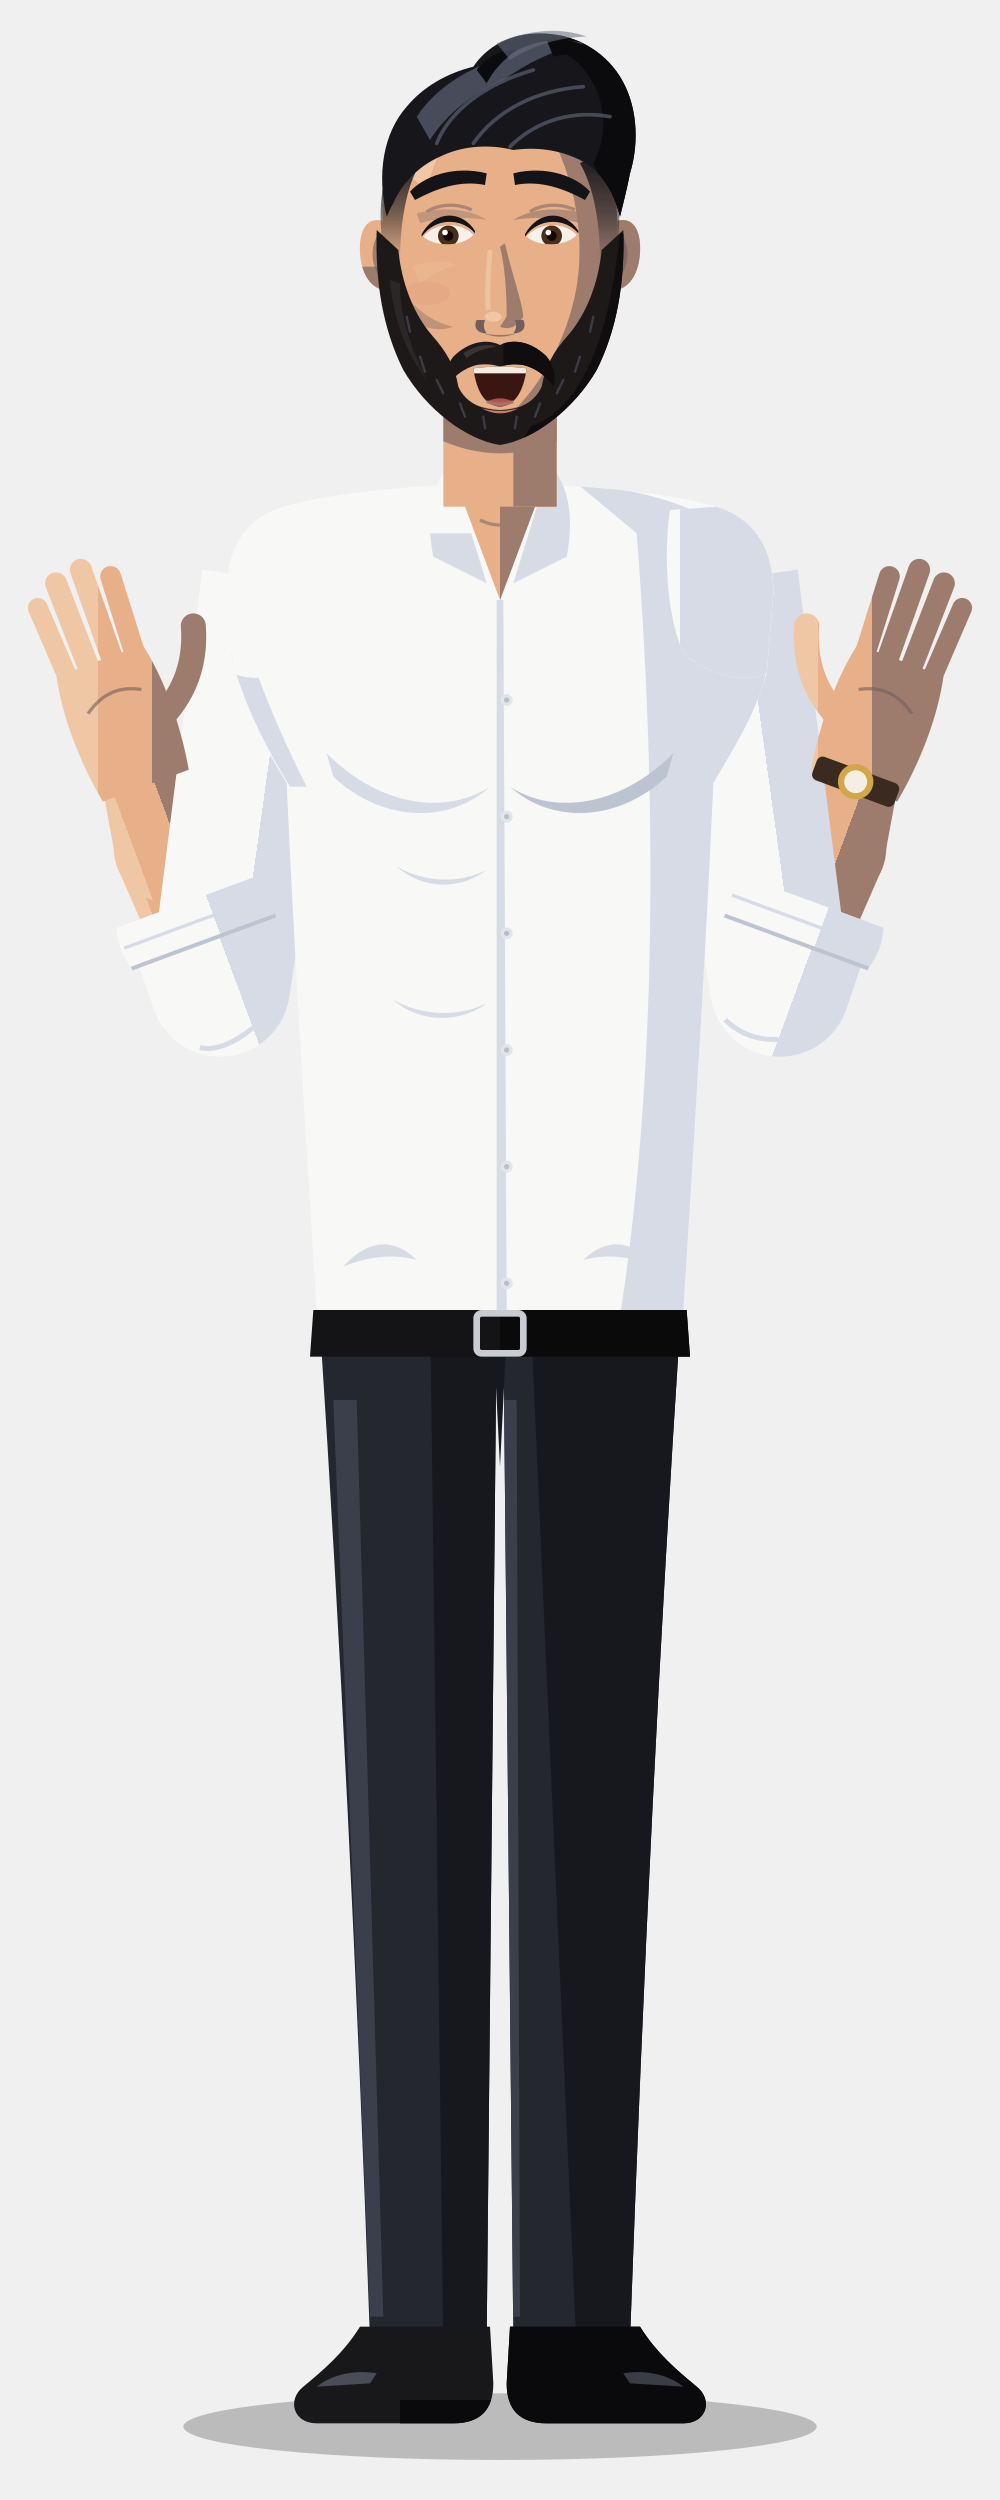
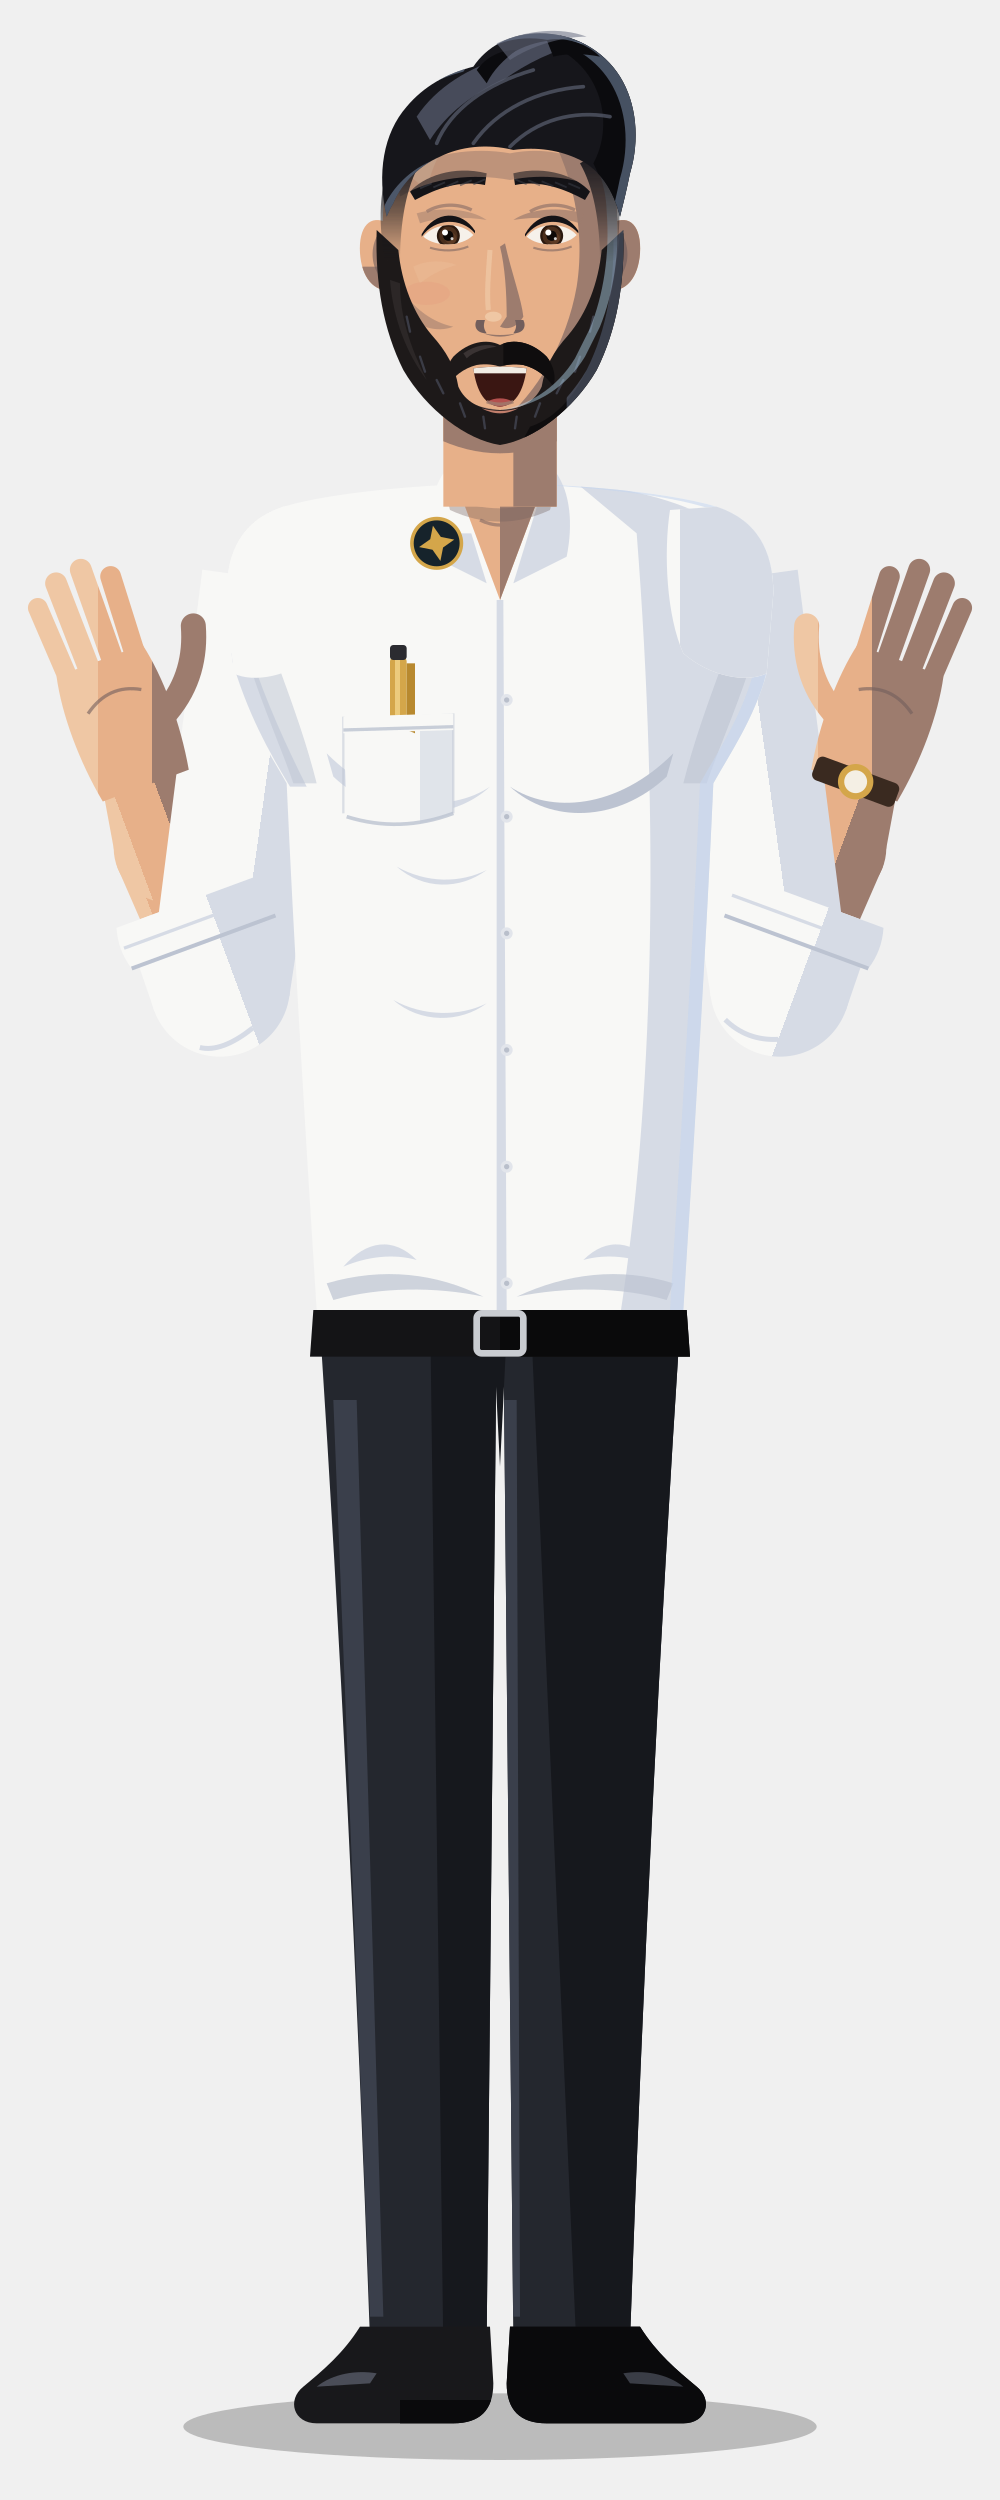
<svg xmlns="http://www.w3.org/2000/svg" viewBox="0 0 600 1500" width="600" height="1500">
  <defs>
    <linearGradient id="fade" x1="0" y1="0" x2="0" y2="1">
      <stop offset="0" stop-color="#16161b" stop-opacity="1" />
      <stop offset="0.55" stop-color="#16161b" stop-opacity="0.55" />
      <stop offset="1" stop-color="#16161b" stop-opacity="0" />
    </linearGradient>
    <clipPath id="c1">
      <path d="M192,796 L298,796 L292,1404 L222,1404 C214,1180 204,980 192,796 Z" />
    </clipPath>
    <clipPath id="c2">
      <path d="M216,1396 L294,1396 L296,1430 C296,1446 288,1454 272,1454 L190,1454 C176,1454 172,1440 182,1432 C194,1422 206,1412 216,1396 Z" />
    </clipPath>
    <clipPath id="c3">
      <path d="M 408,796 L 302,796 L 308,1404 L 378,1404 C 386,1180 396,980 408,796 Z" />
    </clipPath>
    <clipPath id="c4">
      <path d="M 384,1396 L 306,1396 L 304,1430 C 304,1446 312,1454 328,1454 L 410,1454 C 424,1454 428,1440 418,1432 C 406,1422 394,1412 384,1396 Z" />
    </clipPath>
    <linearGradient id="g5" gradientUnits="userSpaceOnUse" x1="77.1" y1="535.8" x2="137.2" y2="513.6">
      <stop offset="0" stop-color="#efc7a4" />
      <stop offset="0.14" stop-color="#efc7a4" />
      <stop offset="0.14" stop-color="#e7b089" />
      <stop offset="0.6" stop-color="#e7b089" />
      <stop offset="0.6" stop-color="#9d7c6e" />
      <stop offset="1" stop-color="#9d7c6e" />
    </linearGradient>
    <linearGradient id="g6" gradientUnits="userSpaceOnUse" x1="64.4" y1="488.3" x2="116.0" y2="469.2">
      <stop offset="0" stop-color="#efc7a4" />
      <stop offset="0.14" stop-color="#efc7a4" />
      <stop offset="0.14" stop-color="#e7b089" />
      <stop offset="0.6" stop-color="#e7b089" />
      <stop offset="0.6" stop-color="#9d7c6e" />
      <stop offset="1" stop-color="#9d7c6e" />
    </linearGradient>
    <linearGradient id="g7" gradientUnits="userSpaceOnUse" x1="105.9" y1="464.0" x2="192.1" y2="476.0">
      <stop offset="0" stop-color="#f8f8f6" />
      <stop offset="0.62" stop-color="#f8f8f6" />
      <stop offset="0.62" stop-color="#d6dbe5" />
      <stop offset="1" stop-color="#d6dbe5" />
    </linearGradient>
    <linearGradient id="g8" gradientUnits="userSpaceOnUse" x1="85.9" y1="586.9" x2="163.7" y2="558.1">
      <stop offset="0" stop-color="#f8f8f6" />
      <stop offset="0.62" stop-color="#f8f8f6" />
      <stop offset="0.62" stop-color="#d6dbe5" />
      <stop offset="1" stop-color="#d6dbe5" />
    </linearGradient>
    <linearGradient id="g9" gradientUnits="userSpaceOnUse" x1="74.4" y1="568.9" x2="160.8" y2="537.1">
      <stop offset="0" stop-color="#f8f8f6" />
      <stop offset="0.62" stop-color="#f8f8f6" />
      <stop offset="0.62" stop-color="#d6dbe5" />
      <stop offset="1" stop-color="#d6dbe5" />
    </linearGradient>
    <linearGradient id="g10" gradientUnits="userSpaceOnUse" x1="26.3" y1="9.7" x2="-26.3" y2="-9.7">
      <stop offset="0" stop-color="#efc7a4" />
      <stop offset="0.14" stop-color="#efc7a4" />
      <stop offset="0.14" stop-color="#e7b089" />
      <stop offset="0.6" stop-color="#e7b089" />
      <stop offset="0.6" stop-color="#9d7c6e" />
      <stop offset="1" stop-color="#9d7c6e" />
    </linearGradient>
    <linearGradient id="g11" gradientUnits="userSpaceOnUse" x1="462.8" y1="513.6" x2="522.9" y2="535.8">
      <stop offset="0" stop-color="#efc7a4" />
      <stop offset="0.14" stop-color="#efc7a4" />
      <stop offset="0.14" stop-color="#e7b089" />
      <stop offset="0.6" stop-color="#e7b089" />
      <stop offset="0.6" stop-color="#9d7c6e" />
      <stop offset="1" stop-color="#9d7c6e" />
    </linearGradient>
    <linearGradient id="g12" gradientUnits="userSpaceOnUse" x1="484.0" y1="469.2" x2="535.6" y2="488.3">
      <stop offset="0" stop-color="#efc7a4" />
      <stop offset="0.14" stop-color="#efc7a4" />
      <stop offset="0.14" stop-color="#e7b089" />
      <stop offset="0.6" stop-color="#e7b089" />
      <stop offset="0.6" stop-color="#9d7c6e" />
      <stop offset="1" stop-color="#9d7c6e" />
    </linearGradient>
    <linearGradient id="g13" gradientUnits="userSpaceOnUse" x1="407.9" y1="476.0" x2="494.1" y2="464.0">
      <stop offset="0" stop-color="#f8f8f6" />
      <stop offset="0.62" stop-color="#f8f8f6" />
      <stop offset="0.62" stop-color="#d6dbe5" />
      <stop offset="1" stop-color="#d6dbe5" />
    </linearGradient>
    <linearGradient id="g14" gradientUnits="userSpaceOnUse" x1="436.3" y1="558.1" x2="514.1" y2="586.9">
      <stop offset="0" stop-color="#f8f8f6" />
      <stop offset="0.62" stop-color="#f8f8f6" />
      <stop offset="0.62" stop-color="#d6dbe5" />
      <stop offset="1" stop-color="#d6dbe5" />
    </linearGradient>
    <linearGradient id="g15" gradientUnits="userSpaceOnUse" x1="439.2" y1="537.1" x2="525.6" y2="568.9">
      <stop offset="0" stop-color="#f8f8f6" />
      <stop offset="0.62" stop-color="#f8f8f6" />
      <stop offset="0.62" stop-color="#d6dbe5" />
      <stop offset="1" stop-color="#d6dbe5" />
    </linearGradient>
    <linearGradient id="g16" gradientUnits="userSpaceOnUse" x1="-26.3" y1="-9.7" x2="26.3" y2="9.7">
      <stop offset="0" stop-color="#efc7a4" />
      <stop offset="0.14" stop-color="#efc7a4" />
      <stop offset="0.14" stop-color="#e7b089" />
      <stop offset="0.6" stop-color="#e7b089" />
      <stop offset="0.6" stop-color="#9d7c6e" />
      <stop offset="1" stop-color="#9d7c6e" />
    </linearGradient>
    <clipPath id="c17">
      <path d="M300,290 C268,290 204,294 170,304 C146,312 136,330 136,356 L140,404 C148,432 162,452 172,470 C176,560 182,660 190,786 L410,786 C418,660 424,560 428,470 C438,452 452,432 460,404 L464,356 C464,330 454,312 430,304 C396,294 332,290 300,290 Z" />
    </clipPath>
    <clipPath id="c18">
      <path d="M276,296 L324,296 L300,360 Z" />
    </clipPath>
    <clipPath id="c19">
      <path d="M266,284 C258,296 256,314 260,334 L292,350 L276,298 Z" />
    </clipPath>
    <clipPath id="c20">
      <path d="M 334,284 C 342,296 344,314 340,334 L 308,350 L 324,298 Z" />
    </clipPath>
    <clipPath id="c21">
+       <path d="M300,290 C268,290 204,294 170,304 C146,312 136,330 136,356 L140,404 C148,432 162,452 172,470 C176,560 182,660 190,786 L410,786 C418,660 424,560 428,470 C438,452 452,432 460,404 L464,356 C464,330 454,312 430,304 C396,294 332,290 300,290 Z" />
+     </clipPath>
+     <clipPath id="c22">
      <path d="M188,786 L412,786 L414,814 L186,814 Z" />
    </clipPath>
-     <clipPath id="c22">
+     <clipPath id="c23">
      <path d="M170,304 C146,312 136,330 136,356 L140,404 C152,410 174,406 190,392 C200,370 202,332 198,306 Z" />
    </clipPath>
-     <clipPath id="c23">
+     <clipPath id="c24">
      <path d="M 430,304 C 454,312 464,330 464,356 L 460,404 C 448,410 426,406 410,392 C 400,370 398,332 402,306 Z" />
    </clipPath>
-     <clipPath id="c24">
+     <clipPath id="c25">
      <path d="M233,134 C222,128 215,136 216,152 C217,166 224,176 236,174 Z" />
    </clipPath>
-     <clipPath id="c25">
+     <clipPath id="c26">
      <path d="M 367,134 C 378,128 385,136 384,152 C 383,166 376,176 364,174 Z" />
    </clipPath>
-     <clipPath id="c26">
+     <clipPath id="c27">
      <path d="M266,220 L266,304 L334,304 L334,220 Z" />
    </clipPath>
-     <clipPath id="c27">
+     <clipPath id="c28">
      <path d="M300,64 C341,64 369,88 370,126 C372,152 368,176 360,196 L351,214 C340,232 322,244 300,246 C278,244 260,232 249,214 L240,196 C232,176 228,152 230,126 C231,88 259,64 300,64 Z" />
    </clipPath>
-     <clipPath id="c28">
+     <clipPath id="c29">
      <path d="M254,142 C261,133 277,133 284,141 C277,148.3 261,148.3 254,142 Z" />
    </clipPath>
-     <clipPath id="c29">
+     <clipPath id="c30">
      <path d="M316,142 C323,133 339,133 346,141 C339,148.3 323,148.3 316,142 Z" />
    </clipPath>
-     <clipPath id="c30">
+     <clipPath id="c31">
      <path d="M226,138 C225,170 230,198 242,222 C256,246 280,264 300,267 C320,264 344,246 358,222 C370,198 375,170 374,138 L361,150 C359,170 352,188 341,201 C332,211 327,220 325,232 C321,241 312,246 300,246 C288,246 279,241 275,232 C273,220 268,211 259,201 C248,188 241,170 239,150 Z" />
    </clipPath>
-     <clipPath id="c31">
+     <clipPath id="c32">
      <path d="M272,214 C281,205 292,203 300,207 C308,203 319,205 328,214 C332,219 334,226 332,232 C328,226 322,221 314,219 C308,218 303,219 300,220 C297,219 292,218 286,219 C278,221 272,226 268,232 C266,226 268,219 272,214 Z" />
    </clipPath>
-     <clipPath id="c32">
+     <clipPath id="c33">
      <path d="M284,221 Q300,219 316,221 Q313,243 300,244 Q287,243 284,221 Z" />
    </clipPath>
-     <clipPath id="c33">
+     <clipPath id="c34">
+       <path d="M300,64 C341,64 369,88 370,126 C372,152 368,176 360,196 L351,214 C340,232 322,244 300,246 C278,244 260,232 249,214 L240,196 C232,176 228,152 230,126 C231,88 259,64 300,64 Z" />
+     </clipPath>
+     <clipPath id="c35">
+       <path d="M226,138 C225,170 230,198 242,222 C256,246 280,264 300,267 C320,264 344,246 358,222 C370,198 375,170 374,138 L361,150 C359,170 352,188 341,201 C332,211 327,220 325,232 C321,241 312,246 300,246 C288,246 279,241 275,232 C273,220 268,211 259,201 C248,188 241,170 239,150 Z" />
+     </clipPath>
+     <clipPath id="c36">
+       <rect x="340" y="0" width="600" height="1500" />
+     </clipPath>
+     <clipPath id="c37">
+       <path d="M232,130 C226,104 230,80 244,64 C254,52 268,44 284,40 C292,28 306,20 324,20 C344,20 362,30 372,46 C382,62 384,84 378,104 C376,114 374,122 372,130 C368,114 360,102 348,96 C336,90 322,88 308,90 C292,86 276,88 264,94 C250,100 240,112 236,122 C234,125 233,128 232,130 Z" />
+     </clipPath>
+     <clipPath id="c38">
      <path d="M232,130 C226,104 230,80 244,64 C254,52 268,44 284,40 C292,28 306,20 324,20 C344,20 362,30 372,46 C382,62 384,84 378,104 C376,114 374,122 372,130 C368,114 360,102 348,96 C336,90 322,88 308,90 C292,86 276,88 264,94 C250,100 240,112 236,122 C234,125 233,128 232,130 Z" />
    </clipPath>
  </defs>
  <ellipse cx="300" cy="1456" rx="190" ry="20" fill="#000" opacity="0.22" />
  <path d="M192,796 L298,796 L292,1404 L222,1404 C214,1180 204,980 192,796 Z" fill="#24272e" />
  <g clip-path="url(#c1)">
    <path d="M258,780 L304,780 L300,1412 L266,1412 Z" fill="#16181d" />
    <path d="M200,840 L214,840 L230,1390 L222,1390 Z" fill="#3a3f4b" />
  </g>
  <path d="M216,1396 L294,1396 L296,1430 C296,1446 288,1454 272,1454 L190,1454 C176,1454 172,1440 182,1432 C194,1422 206,1412 216,1396 Z" fill="#18181b" />
  <g clip-path="url(#c2)">
    <path d="M240,1440 L300,1440 L300,1460 L240,1460 Z" fill="#0a0a0c" />
    <path d="M190,1432 C200,1424 214,1422 226,1424 L222,1430 Z" fill="#4a4d58" />
  </g>
  <path d="M 408,796 L 302,796 L 308,1404 L 378,1404 C 386,1180 396,980 408,796 Z" fill="#24272e" />
  <g clip-path="url(#c3)">
    <path d="M318,780 L420,780 L420,1412 L346,1412 Z" fill="#16181d" />
    <path d="M 310,840 L 302,840 L 306,1390 L 312,1390 Z" fill="#3a3f4b" />
  </g>
  <path d="M 384,1396 L 306,1396 L 304,1430 C 304,1446 312,1454 328,1454 L 410,1454 C 424,1454 428,1440 418,1432 C 406,1422 394,1412 384,1396 Z" fill="#18181b" />
  <g clip-path="url(#c4)">
    <path d="M300,1380 L440,1380 L440,1460 L300,1460 Z" fill="#0a0a0c" />
    <path d="M 410,1432 C 400,1424 386,1422 374,1424 L 378,1430 Z" fill="#3a3d46" />
  </g>
  <path d="M296,800 L300,880 L304,800 Z" fill="#16181d" />
  <path d="M84.0,551.5 L70.3,520.1 L132.2,497.2 L142.2,530.1 Z" fill="url(#g5)" />
  <circle cx="101.2" cy="508.6" r="33.0" fill="url(#g6)" />
  <path d="M70.3,520.1 L58.5,456.5 L99.8,441.2 L132.2,497.2 Z" fill="url(#g6)" />
  <path d="M121.4,341.8 L90.4,586.2 L173.6,597.8 L210.6,354.2 Z" fill="url(#g7)" />
  <circle cx="132.0" cy="592.0" r="42.0" fill="url(#g8)" />
  <path d="M92.6,606.5 L79.1,567.2 L156.1,538.8 L171.4,577.5 Z" fill="url(#g8)" />
  <path d="M165.3,549.3 Q164.5,535.7 156.2,524.9 L69.9,556.7 Q70.7,570.3 79.0,581.1 Z" fill="url(#g9)" />
  <path d="M165.3,549.3 L79.0,581.1" stroke="#bcc3d1" stroke-width="2.4" />
  <path d="M160.8,537.1 L74.4,568.9" stroke="#d6dbe5" stroke-width="2" />
  <path d="M119.9,628.5 q13.1,3.2 31.9,-11.8" fill="none" stroke="#d6dbe5" stroke-width="3" />
  <g transform="translate(84.0,462.0) rotate(159.7)">
    <g transform="scale(1.25,1.25)">
      <path d="M-22,-8 C-26,14 -26,38 -22,56 L22,56 C26,38 26,14 22,-8 Z" fill="url(#g10)" />
      <path d="M-17,52 L-19.0,92" stroke="url(#g10)" stroke-width="10" stroke-linecap="round" />
      <path d="M-6,52 L-6.7,100" stroke="url(#g10)" stroke-width="10.5" stroke-linecap="round" />
      <path d="M6,52 L6.7,98" stroke="url(#g10)" stroke-width="10.5" stroke-linecap="round" />
      <path d="M17,52 L19.0,90" stroke="url(#g10)" stroke-width="9.5" stroke-linecap="round" />
      <path d="M-22,22 C-36,30 -44,42 -48,56" stroke="url(#g10)" stroke-width="12" stroke-linecap="round" fill="none" />
      <path d="M-14,36 Q0,44 14,34" fill="none" stroke="#725e5c" stroke-width="1.6" opacity="0.6" />
    </g>
  </g>
  <path d="M457.8,530.1 L467.8,497.2 L529.7,520.1 L516.0,551.5 Z" fill="url(#g11)" />
  <circle cx="498.8" cy="508.6" r="33.0" fill="url(#g12)" />
  <path d="M467.8,497.2 L500.2,441.2 L541.5,456.5 L529.7,520.1 Z" fill="url(#g12)" />
  <path d="M389.4,354.2 L426.4,597.8 L509.6,586.2 L478.6,341.8 Z" fill="url(#g13)" />
  <circle cx="468.0" cy="592.0" r="42.0" fill="url(#g14)" />
  <path d="M428.6,577.5 L443.9,538.8 L520.9,567.2 L507.4,606.5 Z" fill="url(#g14)" />
  <path d="M521.0,581.1 Q529.3,570.3 530.1,556.7 L443.8,524.9 Q435.5,535.7 434.7,549.3 Z" fill="url(#g15)" />
  <path d="M521.0,581.1 L434.7,549.3" stroke="#bcc3d1" stroke-width="2.4" />
  <path d="M525.6,568.9 L439.2,537.1" stroke="#d6dbe5" stroke-width="2" />
  <path d="M435.1,611.8 q13.1,12.8 31.9,11.8" fill="none" stroke="#d6dbe5" stroke-width="3" />
  <g transform="translate(516.0,462.0) rotate(-159.7)">
    <g transform="scale(-1.25,1.25)">
      <path d="M-22,-8 C-26,14 -26,38 -22,56 L22,56 C26,38 26,14 22,-8 Z" fill="url(#g16)" />
      <path d="M-17,52 L-19.0,92" stroke="url(#g16)" stroke-width="10" stroke-linecap="round" />
      <path d="M-6,52 L-6.7,100" stroke="url(#g16)" stroke-width="10.5" stroke-linecap="round" />
      <path d="M6,52 L6.7,98" stroke="url(#g16)" stroke-width="10.5" stroke-linecap="round" />
      <path d="M17,52 L19.0,90" stroke="url(#g16)" stroke-width="9.5" stroke-linecap="round" />
      <path d="M-22,22 C-36,30 -44,42 -48,56" stroke="url(#g16)" stroke-width="12" stroke-linecap="round" fill="none" />
      <path d="M-14,36 Q0,44 14,34" fill="none" stroke="#725e5c" stroke-width="1.6" opacity="0.6" />
      <rect x="-21" y="-12" width="42" height="12" rx="3" fill="#3a2a20" />
      <circle cx="0" cy="-6" r="8.5" fill="#d4a64a" />
      <circle cx="0" cy="-6" r="5.5" fill="#f4efe4" />
    </g>
  </g>
  <path d="M300,290 C268,290 204,294 170,304 C146,312 136,330 136,356 L140,404 C148,432 162,452 172,470 C176,560 182,660 190,786 L410,786 C418,660 424,560 428,470 C438,452 452,432 460,404 L464,356 C464,330 454,312 430,304 C396,294 332,290 300,290 Z" fill="#f8f8f6" />
  <g clip-path="url(#c17)">
    <path d="M346,290 C406,296 466,316 464,374 C460,422 444,450 430,474 L414,790 L372,790 C392,660 396,500 382,320 Z" fill="#d6dbe5" />
    <path d="M138,392 C148,428 162,452 174,472 L184,472 C172,448 160,422 150,392 Z" fill="#d6dbe5" />
  </g>
  <path d="M196,452 C230,486 270,488 294,472 C270,494 230,494 200,466 Z" fill="#d6dbe5" />
  <path d="M404,452 C370,486 330,488 306,472 C330,494 370,494 400,466 Z" fill="#bcc3d1" />
  <path d="M236,600 C254,610 276,610 292,602 C276,614 252,614 236,600 Z" fill="#d6dbe5" />
  <path d="M206,760 C220,744 236,742 250,756 C236,752 220,754 206,760 Z" fill="#d6dbe5" />
  <path d="M350,756 C364,742 380,744 394,760 C380,754 364,752 350,756 Z" fill="#d6dbe5" />
  <path d="M238,520 C256,530 276,530 292,522 C276,534 254,534 238,520 Z" fill="#d6dbe5" />
  <path d="M276,296 L324,296 L300,360 Z" fill="#e7b089" />
  <g clip-path="url(#c18)">
    <path d="M300,290 L330,290 L300,364 Z" fill="#9d7c6e" />
  </g>
  <path d="M288,312 Q300,318 312,312" fill="none" stroke="#9d7c6e" stroke-width="2" opacity="0.8" />
  <path d="M266,284 C258,296 256,314 260,334 L292,350 L276,298 Z" fill="#f8f8f6" />
  <g clip-path="url(#c19)">
    <path d="M256,320 L292,320 L292,352 L256,352 Z" fill="#d6dbe5" />
  </g>
  <path d="M 334,284 C 342,296 344,314 340,334 L 308,350 L 324,298 Z" fill="#f8f8f6" />
  <g clip-path="url(#c20)">
    <path d="M 334,284 C 342,296 344,314 340,334 L 308,350 L 324,298 Z" fill="#d6dbe5" />
  </g>
  <path d="M268,286 Q300,280 332,286 L326,292 Q300,288 274,292 Z" fill="#d6dbe5" />
  <path d="M298,360 L302,360 L304,786 L298,786 Z" fill="#d6dbe5" />
  <circle cx="304" cy="420" r="3.6" fill="#e2e5eb" />
  <circle cx="304" cy="420" r="1.6" fill="#b9bfcb" />
  <circle cx="304" cy="490" r="3.6" fill="#e2e5eb" />
  <circle cx="304" cy="490" r="1.6" fill="#b9bfcb" />
  <circle cx="304" cy="560" r="3.6" fill="#e2e5eb" />
  <circle cx="304" cy="560" r="1.6" fill="#b9bfcb" />
  <circle cx="304" cy="630" r="3.6" fill="#e2e5eb" />
  <circle cx="304" cy="630" r="1.6" fill="#b9bfcb" />
  <circle cx="304" cy="700" r="3.6" fill="#e2e5eb" />
  <circle cx="304" cy="700" r="1.6" fill="#b9bfcb" />
  <circle cx="304" cy="770" r="3.6" fill="#e2e5eb" />
  <circle cx="304" cy="770" r="1.6" fill="#b9bfcb" />
+   <path d="M150,400 C160,430 170,452 176,470 L190,470 C184,446 176,424 168,402 Z" fill="#bcc3d1" opacity="0.5" />
+   <path d="M 450,400 C 440,430 430,452 424,470 L 410,470 C 416,446 424,424 432,402 Z" fill="#bcc3d1" opacity="0.6" />
+   <path d="M196,770 C230,760 262,764 290,778 C262,772 228,772 200,780 Z" fill="#bcc3d1" opacity="0.7" />
+   <path d="M310,778 C340,764 372,760 404,770 L400,780 C372,772 340,772 310,778 Z" fill="#bcc3d1" opacity="0.7" />
+   <path d="M268,298 Q300,312 332,298 L330,306 Q300,320 270,306 Z" fill="#725e5c" opacity="0.35" />
+   <g clip-path="url(#c21)">
+     <path d="M-10,-10 L610,-10 L610,1510 L-10,1510 Z M 292,290 C 260,290 196,294 162,304 C 138,312 128,330 128,356 L 132,404 C 140,432 154,452 164,470 C 168,560 174,660 182,786 L 402,786 C 410,660 416,560 420,470 C 430,452 444,432 452,404 L 456,356 C 456,330 446,312 422,304 C 388,294 324,290 292,290 Z" fill-rule="evenodd" fill="#c6d6ee" opacity="0.6" />
+   </g>
  <path d="M188,786 L412,786 L414,814 L186,814 Z" fill="#141416" />
-   <g clip-path="url(#c21)">
+   <g clip-path="url(#c22)">
    <path d="M300,780 L420,780 L420,820 L300,820 Z" fill="#0a0a0b" />
  </g>
  <rect x="286" y="788" width="28" height="24" rx="3" fill="none" stroke="#c9ccd1" stroke-width="4" />
  <path d="M170,304 C146,312 136,330 136,356 L140,404 C152,410 174,406 190,392 C200,370 202,332 198,306 Z" fill="#f8f8f6" />
  <path d="M 430,304 C 454,312 464,330 464,356 L 460,404 C 448,410 426,406 410,392 C 400,370 398,332 402,306 Z" fill="#f8f8f6" />
-   <g clip-path="url(#c23)">
+   <g clip-path="url(#c24)">
    <path d="M408,290 L470,290 L470,420 L408,420 Z" fill="#d6dbe5" />
  </g>
+   <path d="M206,430 L272,428 L272,488 Q240,498 208,490 Z" fill="#f8f8f6" />
+   <path d="M252,429 L272,428 L272,488 Q262,492 252,494 Z" fill="#d6dbe5" opacity="0.7" />
+   <path d="M208,490 Q240,500 272,488" fill="none" stroke="#bcc3d1" stroke-width="2.2" opacity="0.8" />
+   <path d="M206,430 L206,488 M272,428 L272,488" stroke="#bcc3d1" stroke-width="1.4" opacity="0.5" />
+   <rect x="234" y="394" width="10" height="44" rx="3" fill="#d4a64a" />
+   <rect x="237" y="394" width="3" height="44" fill="#f2d48a" opacity="0.8" />
+   <rect x="234" y="387" width="10" height="9" rx="2" fill="#2b2b30" />
+   <path d="M244,398 L249,398 L249,440 L244,438 Z" fill="#b8892f" />
+   <path d="M206,430 L272,428 L272,438 L206,440 Z" fill="#f8f8f6" />
+   <path d="M206,438 L272,436" stroke="#bcc3d1" stroke-width="2" opacity="0.8" />
+   <g transform="translate(262,326) rotate(-12) scale(1.35)">
+     <circle r="11" fill="#16232b" />
+     <path d="M0,-8 L2.4,-2.4 L8,0 L2.4,2.4 L0,8 L-2.4,2.4 L-8,0 L-2.4,-2.4 Z" fill="#d4a64a" />
+     <circle r="11" fill="none" stroke="#d4a64a" stroke-width="1.6" />
+   </g>
  <path d="M233,134 C222,128 215,136 216,152 C217,166 224,176 236,174 Z" fill="#e7b089" />
-   <g clip-path="url(#c24)">
+   <g clip-path="url(#c25)">
    <path d="M200,160 L240,160 L240,190 L200,190 Z" fill="#9d7c6e" />
  </g>
  <path d="M 367,134 C 378,128 385,136 384,152 C 383,166 376,176 364,174 Z" fill="#e7b089" />
-   <g clip-path="url(#c25)">
+   <g clip-path="url(#c26)">
    <path d="M360,120 L400,120 L400,190 L360,190 Z" fill="#9d7c6e" />
  </g>
  <path d="M226,142 C222,150 223,160 228,166 L230,164 C227,158 226,150 229,144 Z" fill="#725e5c" opacity="0.6" />
  <path d="M 374,142 C 378,150 377,160 372,166 L 370,164 C 373,158 374,150 371,144 Z" fill="#725e5c" opacity="0.7" />
  <path d="M266,220 L266,304 L334,304 L334,220 Z" fill="#e7b089" />
-   <g clip-path="url(#c26)">
+   <g clip-path="url(#c27)">
    <path d="M308,210 L340,210 L340,310 L308,310 Z" fill="#9d7c6e" />
    <path d="M260,210 L340,210 L340,262 Q300,282 260,262 Z" fill="#9d7c6e" />
  </g>
  <path d="M300,64 C341,64 369,88 370,126 C372,152 368,176 360,196 L351,214 C340,232 322,244 300,246 C278,244 260,232 249,214 L240,196 C232,176 228,152 230,126 C231,88 259,64 300,64 Z" fill="#e7b089" />
-   <g clip-path="url(#c27)">
+   <g clip-path="url(#c28)">
    <path d="M318,60 C352,70 376,96 376,130 C378,170 368,204 350,228 C336,244 318,252 300,254 C322,236 340,206 346,172 C352,134 342,94 318,60 Z" fill="#9d7c6e" />
    <path d="M244,104 C250,86 264,74 282,70 C268,82 260,96 256,114 Z" fill="#efc7a4" />
  </g>
  <path d="M248,160 C256,156 266,156 274,159 C266,161 258,165 252,170 Z" fill="#efc7a4" opacity="0.25" />
  <path d="M244,178 C252,188 262,194 272,196 C262,200 250,196 244,188 Z" fill="#9d7c6e" opacity="0.55" />
  <ellipse cx="256" cy="176" rx="14" ry="7" fill="#e07e70" opacity="0.14" />
  <path d="M246,115 C254,106 272,99 292,104 L291,111 C276,108 262,113 249,120 Z" fill="#141317" />
  <path d="M 354,115 C 346,106 328,99 308,104 L 309,111 C 324,108 338,113 351,120 Z" fill="#141317" />
+   <path d="M252,113.0 l7,-3" stroke="#3a3d48" stroke-width="1.1" opacity="0.6" />
+   <path d="M348,113.0 l-7,-3" stroke="#3a3d48" stroke-width="1.1" opacity="0.5" />
+   <path d="M260,112.4 l7,-3" stroke="#3a3d48" stroke-width="1.1" opacity="0.6" />
+   <path d="M340,112.4 l-7,-3" stroke="#3a3d48" stroke-width="1.1" opacity="0.5" />
+   <path d="M268,111.8 l7,-3" stroke="#3a3d48" stroke-width="1.1" opacity="0.6" />
+   <path d="M332,111.8 l-7,-3" stroke="#3a3d48" stroke-width="1.1" opacity="0.5" />
+   <path d="M276,111.2 l7,-3" stroke="#3a3d48" stroke-width="1.1" opacity="0.6" />
+   <path d="M324,111.2 l-7,-3" stroke="#3a3d48" stroke-width="1.1" opacity="0.5" />
+   <path d="M284,110.6 l7,-3" stroke="#3a3d48" stroke-width="1.1" opacity="0.6" />
+   <path d="M316,110.6 l-7,-3" stroke="#3a3d48" stroke-width="1.1" opacity="0.5" />
  <path d="M250,128 C264,124 282,125 292,132 C280,130 264,130 252,134 Z" fill="#9d7c6e" opacity="0.5" />
  <path d="M 350,128 C 336,124 318,125 308,132 C 320,130 336,130 348,134 Z" fill="#9d7c6e" opacity="0.7" />
  <path d="M254,142 C261,133 277,133 284,141 C277,148.3 261,148.3 254,142 Z" fill="#f6f1ea" />
-   <g clip-path="url(#c28)">
+   <g clip-path="url(#c29)">
    <circle cx="269" cy="141.5" r="6.2" fill="#4a2e1c" />
    <circle cx="269" cy="141.5" r="3" fill="#0e0907" />
-     <circle cx="267" cy="139.5" r="1.7" fill="#fff" />
+     <circle cx="269" cy="141.5" r="6.2" fill="none" stroke="#2a180e" stroke-width="1.4" />
+     <circle cx="270.5" cy="143" r="3.4" fill="#6b4329" opacity="0.55" />
+     <circle cx="269" cy="141.5" r="3" fill="#0e0907" />
+     <circle cx="267" cy="139.5" r="1.8" fill="#fff" />
+     <circle cx="271.2" cy="143.2" r="0.9" fill="#fff" opacity="0.8" />
    <rect x="249" y="120" width="40" height="15" fill="#000" opacity="0.14" />
  </g>
  <path d="M253,142 C261,130.5 277,130.5 285,140 L285,138.5 C277,126 261,126 253,140.5 Z" fill="#141317" />
+   <path d="M258,148.6 C265,150.9 274,150.9 281,147.9" fill="none" stroke="#725e5c" stroke-width="1.3" opacity="0.55" />
  <path d="M256,127 C264,122 275,122 283,126" fill="none" stroke="#9d7c6e" stroke-width="2" opacity="0.8" />
  <path d="M316,142 C323,133 339,133 346,141 C339,148.3 323,148.3 316,142 Z" fill="#f6f1ea" />
-   <g clip-path="url(#c29)">
+   <g clip-path="url(#c30)">
    <circle cx="331" cy="141.5" r="6.2" fill="#4a2e1c" />
    <circle cx="331" cy="141.5" r="3" fill="#0e0907" />
-     <circle cx="329" cy="139.5" r="1.7" fill="#fff" />
+     <circle cx="331" cy="141.5" r="6.2" fill="none" stroke="#2a180e" stroke-width="1.4" />
+     <circle cx="332.5" cy="143" r="3.4" fill="#6b4329" opacity="0.55" />
+     <circle cx="331" cy="141.5" r="3" fill="#0e0907" />
+     <circle cx="329" cy="139.5" r="1.8" fill="#fff" />
+     <circle cx="333.2" cy="143.2" r="0.9" fill="#fff" opacity="0.8" />
    <rect x="311" y="120" width="40" height="15" fill="#000" opacity="0.14" />
  </g>
  <path d="M315,142 C323,130.5 339,130.5 347,140 L347,138.5 C339,126 323,126 315,140.5 Z" fill="#141317" />
+   <path d="M320,148.6 C327,150.9 336,150.9 343,147.9" fill="none" stroke="#725e5c" stroke-width="1.3" opacity="0.55" />
  <path d="M318,127 C326,122 337,122 345,126" fill="none" stroke="#9d7c6e" stroke-width="2" opacity="0.8" />
  <path d="M303,146 C307,164 313,180 314,190 C310,197 304,198 300,196 L304,190 C304,176 303,160 300,148 Z" fill="#9d7c6e" />
  <path d="M286,192 C284,196 286,200 292,200 C290,197 290,195 291,192 Z" fill="#725e5c" />
  <path d="M314,192 C316,196 314,200 308,200 C310,197 310,195 309,192 Z" fill="#725e5c" />
  <path d="M290,200 Q300,204 310,200 Q300,202 290,200 Z" fill="#725e5c" opacity="0.7" />
  <ellipse cx="296" cy="190" rx="5" ry="3" fill="#efc7a4" />
  <path d="M294,150 C293,164 292,176 293,186" fill="none" stroke="#efc7a4" stroke-width="3" opacity="0.8" />
  <path d="M226,138 C225,170 230,198 242,222 C256,246 280,264 300,267 C320,264 344,246 358,222 C370,198 375,170 374,138 L361,150 C359,170 352,188 341,201 C332,211 327,220 325,232 C321,241 312,246 300,246 C288,246 279,241 275,232 C273,220 268,211 259,201 C248,188 241,170 239,150 Z" fill="#1d1919" />
-   <g clip-path="url(#c30)">
+   <g clip-path="url(#c31)">
    <path d="M318,256 C342,248 364,218 372,140 L390,140 L390,290 L300,290 Z" fill="#0f0d0e" />
    <path d="M234,168 C236,192 244,212 256,228 C246,208 240,190 240,170 Z" fill="#2c2727" />
  </g>
  <path d="M252,214 l3,9" fill="none" stroke="#474b5a" stroke-width="1.4" stroke-linecap="round" stroke-linejoin="round" opacity="0.7" />
  <path d="M262,228 l4,8" fill="none" stroke="#474b5a" stroke-width="1.4" stroke-linecap="round" stroke-linejoin="round" opacity="0.7" />
  <path d="M276,242 l3,8" fill="none" stroke="#474b5a" stroke-width="1.4" stroke-linecap="round" stroke-linejoin="round" opacity="0.7" />
  <path d="M290,250 l1,7" fill="none" stroke="#474b5a" stroke-width="1.4" stroke-linecap="round" stroke-linejoin="round" opacity="0.7" />
  <path d="M244,190 l2,9" fill="none" stroke="#474b5a" stroke-width="1.4" stroke-linecap="round" stroke-linejoin="round" opacity="0.7" />
  <path d="M310,250 l-1,7" fill="none" stroke="#474b5a" stroke-width="1.4" stroke-linecap="round" stroke-linejoin="round" opacity="0.7" />
  <path d="M324,242 l-3,8" fill="none" stroke="#474b5a" stroke-width="1.4" stroke-linecap="round" stroke-linejoin="round" opacity="0.7" />
  <path d="M338,228 l-4,8" fill="none" stroke="#474b5a" stroke-width="1.4" stroke-linecap="round" stroke-linejoin="round" opacity="0.7" />
  <path d="M348,214 l-3,9" fill="none" stroke="#474b5a" stroke-width="1.4" stroke-linecap="round" stroke-linejoin="round" opacity="0.7" />
  <path d="M356,190 l-2,9" fill="none" stroke="#474b5a" stroke-width="1.4" stroke-linecap="round" stroke-linejoin="round" opacity="0.7" />
  <path d="M272,214 C281,205 292,203 300,207 C308,203 319,205 328,214 C332,219 334,226 332,232 C328,226 322,221 314,219 C308,218 303,219 300,220 C297,219 292,218 286,219 C278,221 272,226 268,232 C266,226 268,219 272,214 Z" fill="#1d1919" />
-   <g clip-path="url(#c31)">
+   <g clip-path="url(#c32)">
    <path d="M302,200 L340,200 L340,236 L302,236 Z" fill="#0f0d0e" />
    <path d="M278,212 C285,207 293,206 298,208 C291,209 284,211 280,215 Z" fill="#3a3333" />
  </g>
  <path d="M284,221 Q300,219 316,221 Q313,243 300,244 Q287,243 284,221 Z" fill="#3a1612" />
-   <g clip-path="url(#c32)">
+   <g clip-path="url(#c33)">
    <rect x="278" y="218" width="44" height="6" fill="#f1ece4" />
    <ellipse cx="300" cy="245" rx="10" ry="6" fill="#b4504e" />
  </g>
  <path d="M289,245 Q300,251 311,245 Q300,248 289,245 Z" fill="#c27f6c" />
  <path d="M292,241 Q300,244 308,241" fill="none" stroke="#9d7c6e" stroke-width="2" opacity="0.8" />
+   <path d="M238,104 C258,92 284,88 306,92 C326,88 346,92 364,104 L366,116 C346,106 326,104 306,108 C284,104 260,106 240,118 Z" fill="#9d7c6e" opacity="0.55" />
+   <g clip-path="url(#c34)">
+     <path d="M-10,-10 L610,-10 L610,1510 L-10,1510 Z M 294,65 C 335,65 363,89 364,127 C 366,153 362,177 354,197 L 345,215 C 334,233 316,245 294,247 C 272,245 254,233 243,215 L 234,197 C 226,177 222,153 224,127 C 225,89 253,65 294,65 Z" fill-rule="evenodd" fill="#bfe6ff" opacity="0.42" />
+   </g>
+   <g clip-path="url(#c35)">
+     <g clip-path="url(#c36)">
+       <path d="M-10,-10 L610,-10 L610,1510 L-10,1510 Z M 220,138 C 219,170 224,198 236,222 C 250,246 274,264 294,267 C 314,264 338,246 352,222 C 364,198 369,170 368,138 L 355,150 C 353,170 346,188 335,201 C 326,211 321,220 319,232 C 315,241 306,246 294,246 C 282,246 273,241 269,232 C 267,220 262,211 253,201 C 242,188 235,170 233,150 Z" fill-rule="evenodd" fill="#7a8aa8" opacity="0.4" />
+     </g>
+   </g>
  <path d="M231,156 C226,130 228,106 238,90 L252,98 C244,112 240,132 240,158 Z" fill="url(#fade)" />
  <path d="M 369,156 C 374,130 372,106 362,90 L 348,98 C 356,112 360,132 360,158 Z" fill="url(#fade)" />
  <path d="M232,130 C226,104 230,80 244,64 C254,52 268,44 284,40 C292,28 306,20 324,20 C344,20 362,30 372,46 C382,62 384,84 378,104 C376,114 374,122 372,130 C368,114 360,102 348,96 C336,90 322,88 308,90 C292,86 276,88 264,94 C250,100 240,112 236,122 C234,125 233,128 232,130 Z" fill="#16161b" />
-   <g clip-path="url(#c33)">
+   <g clip-path="url(#c37)">
    <path d="M336,18 C368,24 388,52 384,84 C382,104 376,118 372,132 L356,98 C368,76 362,44 336,30 Z" fill="#0b0b0e" />
    <path d="M250,70 C262,52 282,40 304,34 C318,24 336,22 350,26 C332,30 316,38 302,48 C284,56 268,68 258,84 Z" fill="#474b5a" />
+   </g>
+   <g clip-path="url(#c38)">
+     <path d="M-10,-10 L610,-10 L610,1510 L-10,1510 Z M 226,133 C 220,107 224,83 238,67 C 248,55 262,47 278,43 C 286,31 300,23 318,23 C 338,23 356,33 366,49 C 376,65 378,87 372,107 C 370,117 368,125 366,133 C 362,117 354,105 342,99 C 330,93 316,91 302,93 C 286,89 270,91 258,97 C 244,103 234,115 230,125 C 228,128 227,131 226,133 Z" fill-rule="evenodd" fill="#8fa6c8" opacity="0.45" />
  </g>
  <path d="M262,86 C270,66 292,50 320,42" fill="none" stroke="#5a5f70" stroke-width="2.2" stroke-linecap="round" stroke-linejoin="round" opacity="0.7" />
  <path d="M284,86 C298,66 322,54 350,52" fill="none" stroke="#5a5f70" stroke-width="2.2" stroke-linecap="round" stroke-linejoin="round" opacity="0.7" />
  <path d="M306,88 C322,72 344,66 366,70" fill="none" stroke="#5a5f70" stroke-width="2.2" stroke-linecap="round" stroke-linejoin="round" opacity="0.7" />
  <path d="M286,42 C292,34 300,30 310,30 C302,36 296,42 292,50 Z" fill="#0b0b0e" />
  <path d="M328,24 C340,22 352,26 360,34 C350,32 340,32 332,34 Z" fill="#0b0b0e" />
  <path d="M298,26 C316,18 336,16 352,22 C336,22 318,28 306,36 Z" fill="#6a7083" opacity="0.55" />
</svg>
